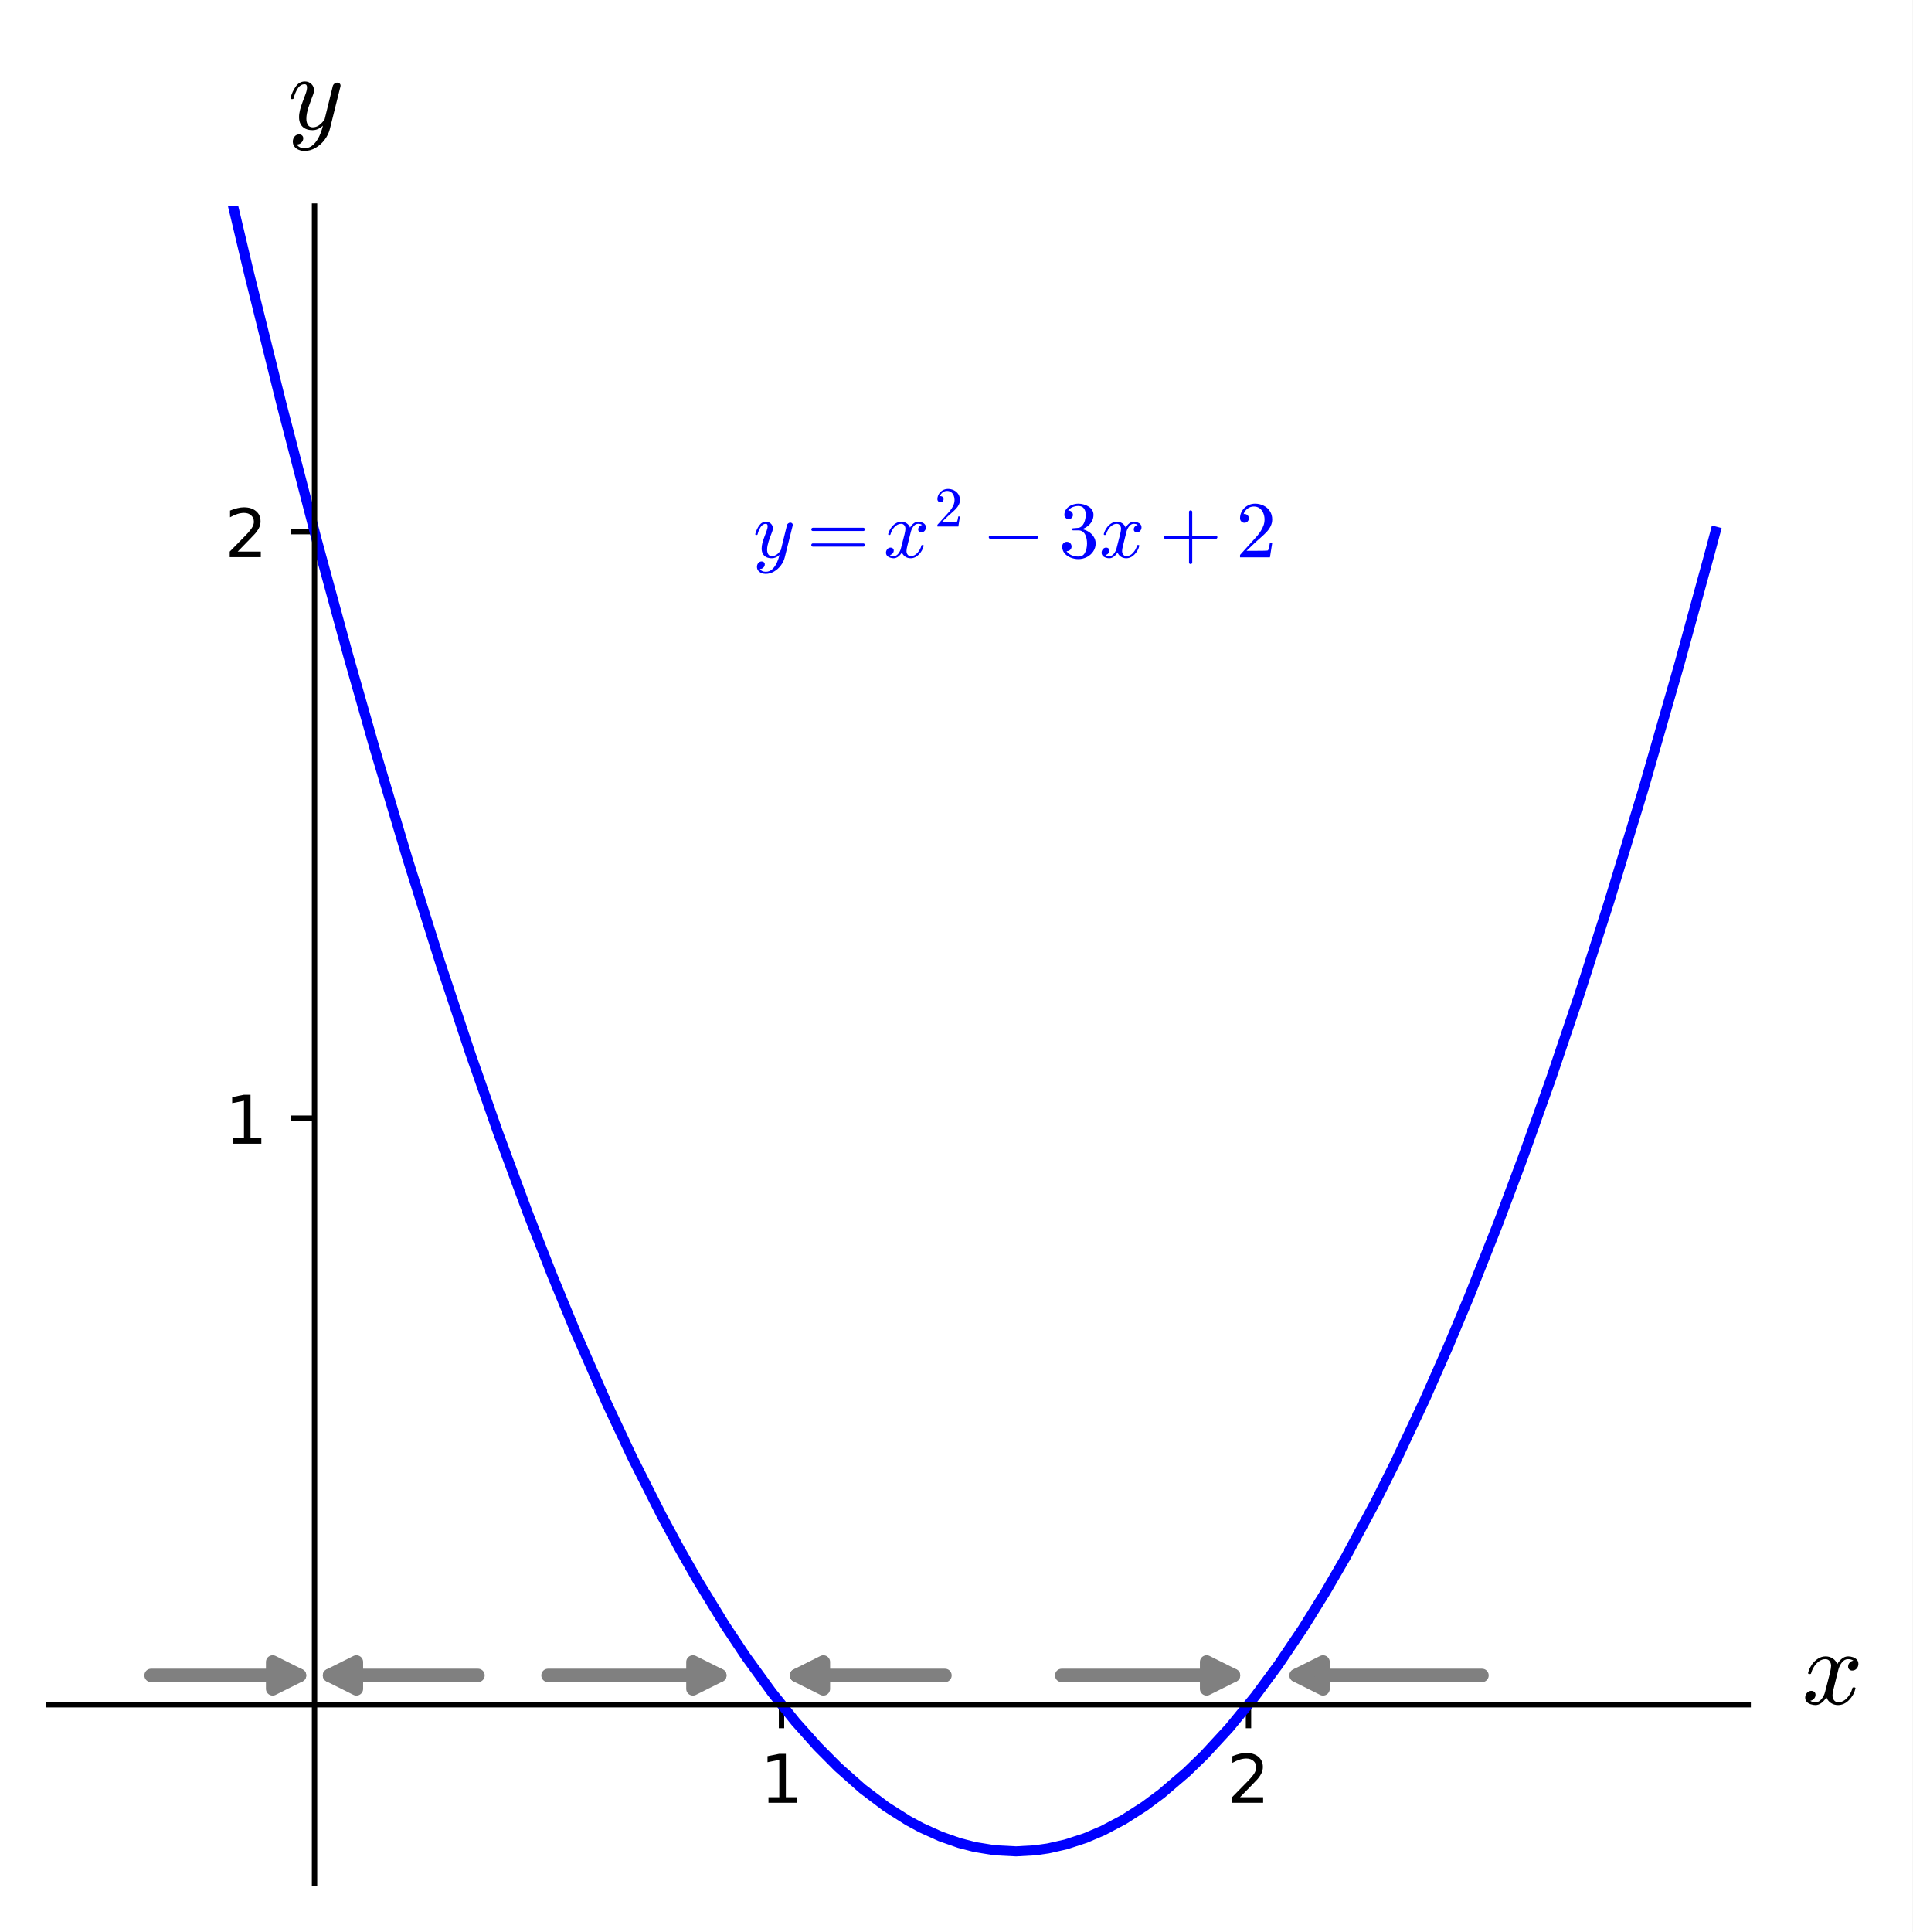
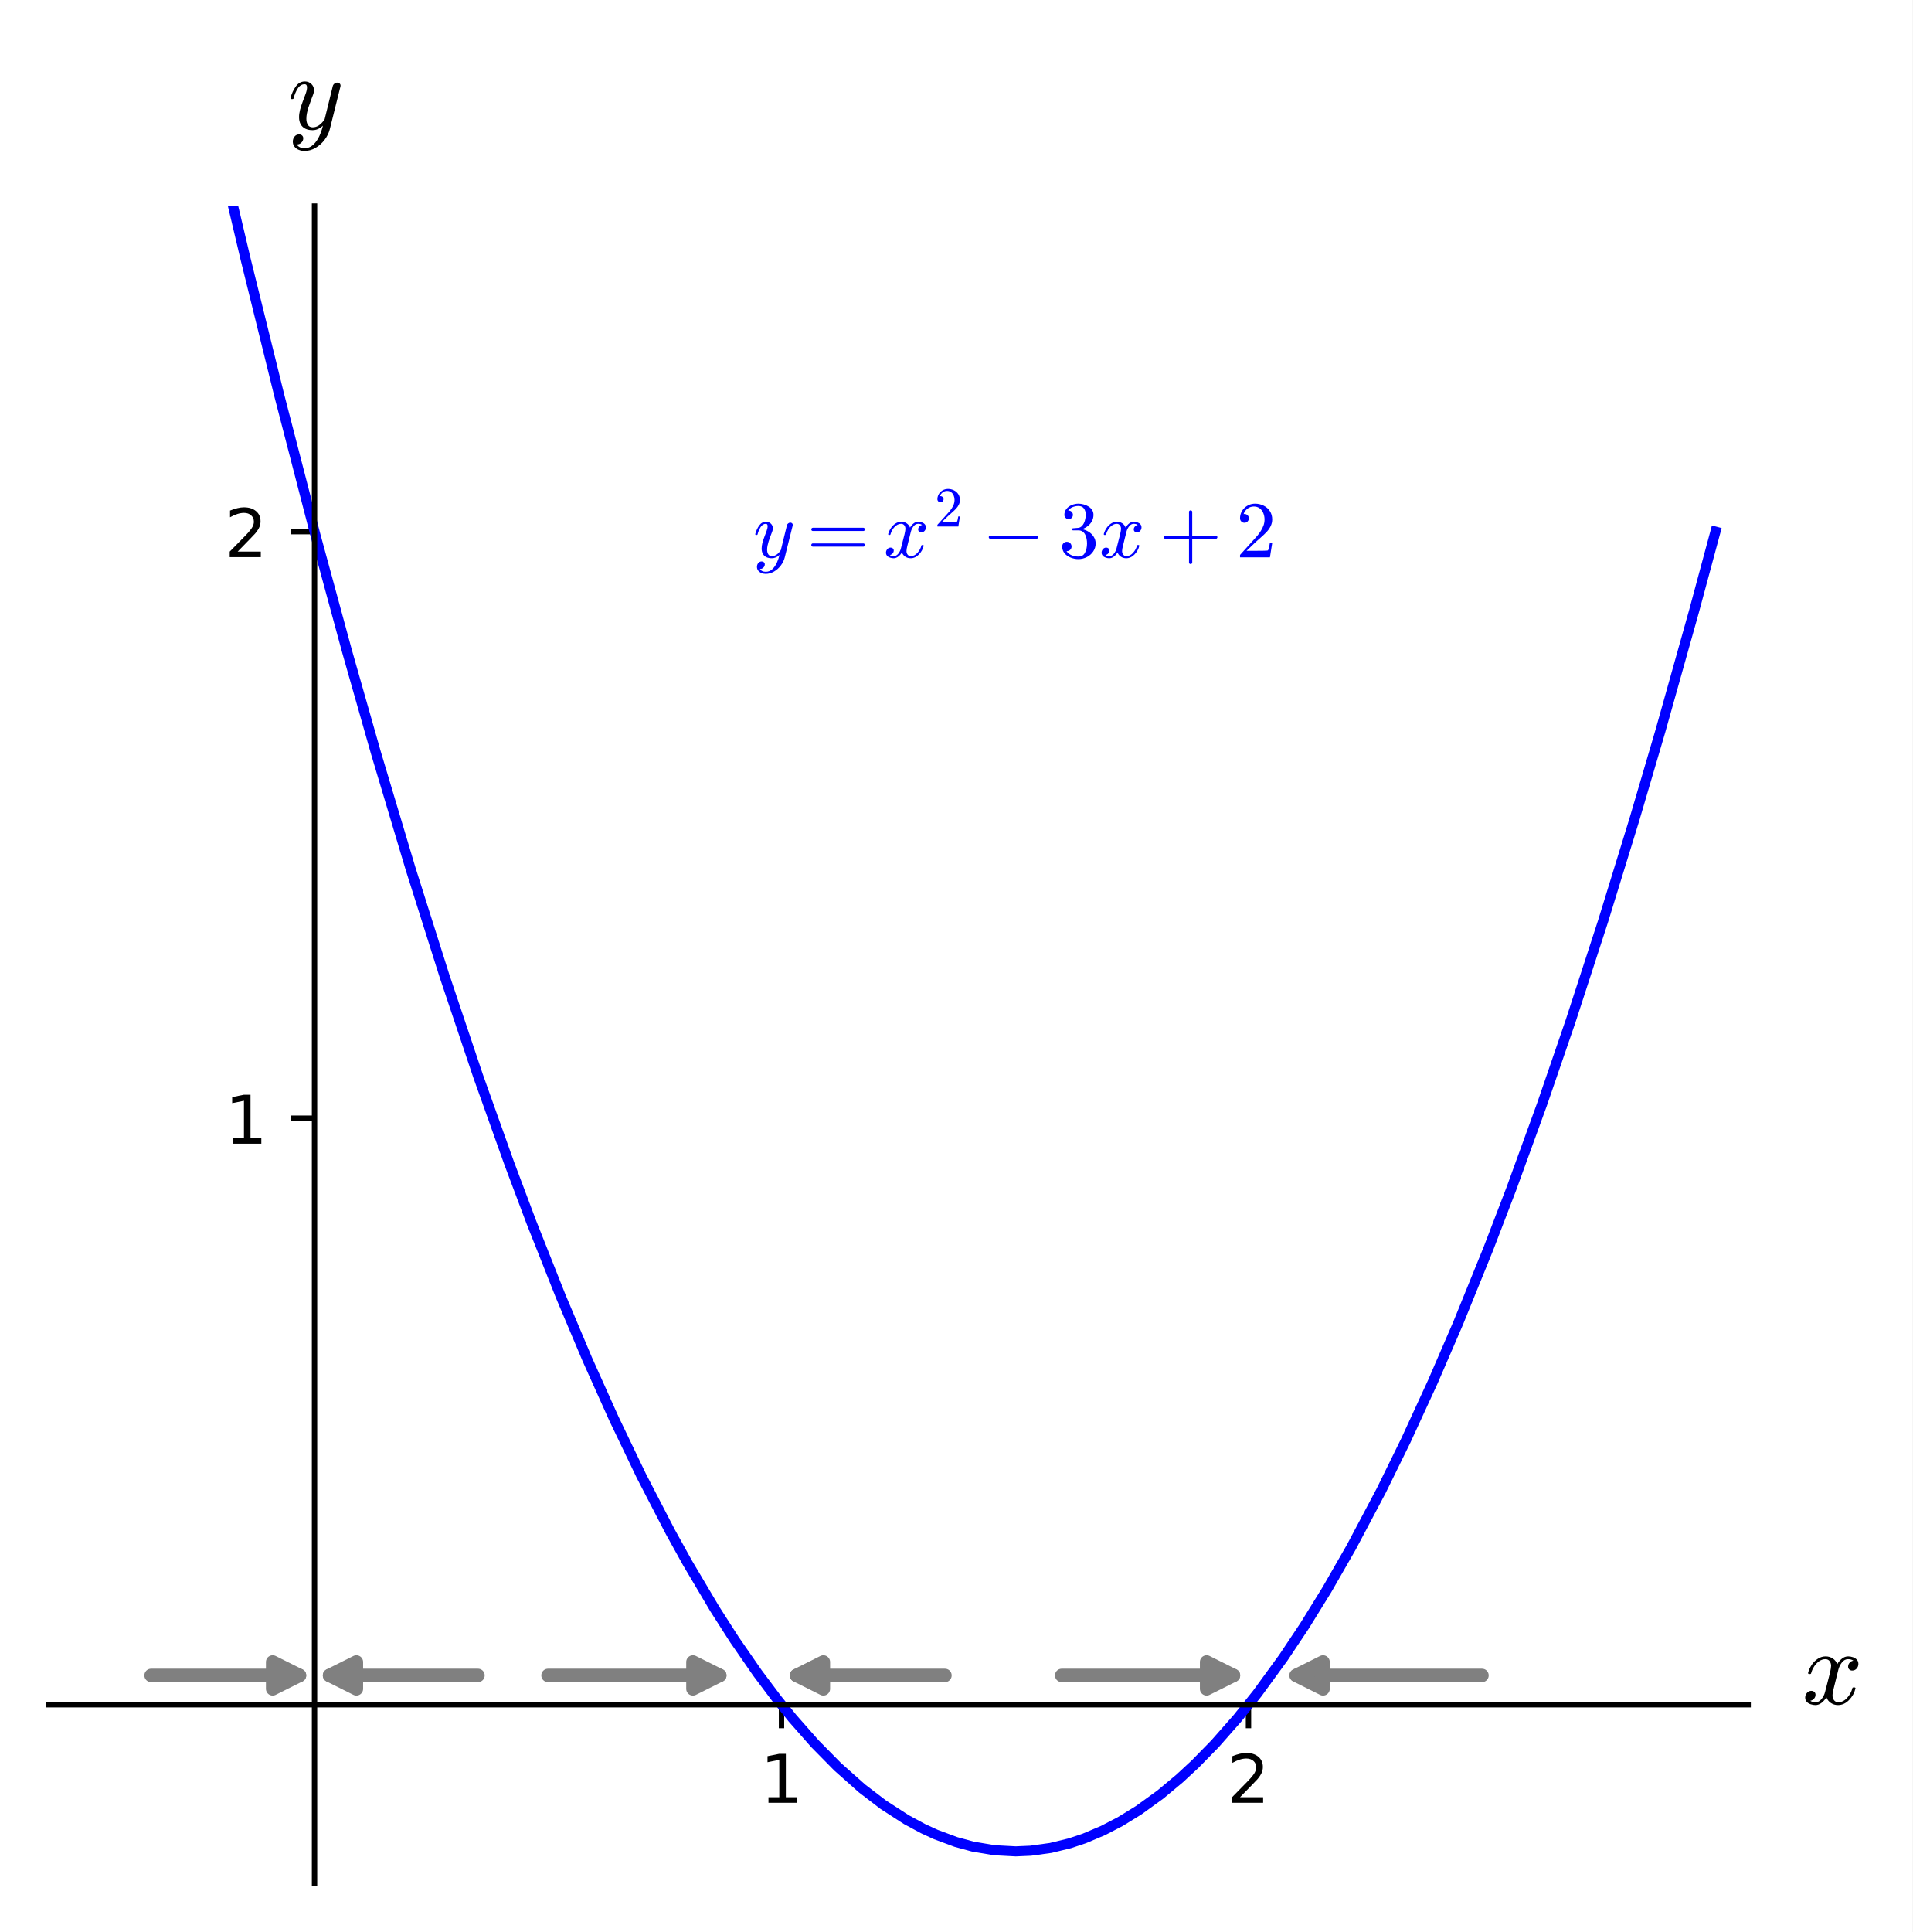
<svg xmlns="http://www.w3.org/2000/svg" xmlns:xlink="http://www.w3.org/1999/xlink" height="287.645pt" version="1.1" viewBox="0 0 284.815 287.645" width="284.815pt">
  <defs>
    <style type="text/css">*{stroke-linecap:butt;stroke-linejoin:round;}</style>
  </defs>
  <g id="figure_1">
    <g id="patch_1">
      <path d="M 0 287.645  L 284.815 287.645  L 284.815 0  L 0 0  z " style="fill:#ffffff;" />
    </g>
    <g id="axes_1">
      <g id="patch_2">
        <path d="M 7.2 280.445  L 260.335 280.445  L 260.335 30.685  L 7.2 30.685  z " style="fill:#ffffff;" />
      </g>
      <g id="matplotlib.axis_1">
        <g id="xtick_1">
          <g id="line2d_1">
            <defs>
-               <path d="M 0 0  L 0 3.5  " id="mcae249d96c" style="stroke:#000000;stroke-width:0.8;" />
+               <path d="M 0 0  L 0 3.5  " id="meae62723b7" style="stroke:#000000;stroke-width:0.8;" />
            </defs>
            <g>
-               <use style="stroke:#000000;stroke-width:0.8;" x="116.382" xlink:href="#mcae249d96c" y="253.81" />
+               <use style="stroke:#000000;stroke-width:0.8;" x="116.382" xlink:href="#meae62723b7" y="253.81" />
            </g>
          </g>
          <g id="text_1">
-             <g transform="translate(113.2006 268.4086)scale(0.1 -0.1)">
+             <g transform="translate(113.2006 268.4084)scale(0.1 -0.1)">
              <defs>
                <path d="M 12.406 8.297  L 28.516 8.297  L 28.516 63.922  L 10.984 60.406  L 10.984 69.391  L 28.422 72.906  L 38.281 72.906  L 38.281 8.297  L 54.391 8.297  L 54.391 0  L 12.406 0  z " id="DejaVuSans-49" />
              </defs>
              <use xlink:href="#DejaVuSans-49" />
            </g>
          </g>
        </g>
        <g id="xtick_2">
          <g id="line2d_2">
            <g>
-               <use style="stroke:#000000;stroke-width:0.8;" x="185.924" xlink:href="#mcae249d96c" y="253.81" />
+               <use style="stroke:#000000;stroke-width:0.8;" x="185.924" xlink:href="#meae62723b7" y="253.81" />
            </g>
          </g>
          <g id="text_2">
-             <g transform="translate(182.7432 268.4086)scale(0.1 -0.1)">
+             <g transform="translate(182.7432 268.4084)scale(0.1 -0.1)">
              <defs>
                <path d="M 19.188 8.297  L 53.609 8.297  L 53.609 0  L 7.328 0  L 7.328 8.297  Q 12.938 14.109 22.625 23.891  Q 32.328 33.688 34.812 36.531  Q 39.547 41.844 41.422 45.531  Q 43.312 49.219 43.312 52.781  Q 43.312 58.594 39.234 62.25  Q 35.156 65.922 28.609 65.922  Q 23.969 65.922 18.812 64.312  Q 13.672 62.703 7.812 59.422  L 7.812 69.391  Q 13.766 71.781 18.938 73  Q 24.125 74.219 28.422 74.219  Q 39.75 74.219 46.484 68.547  Q 53.219 62.891 53.219 53.422  Q 53.219 48.922 51.531 44.891  Q 49.859 40.875 45.406 35.406  Q 44.188 33.984 37.641 27.219  Q 31.109 20.453 19.188 8.297  z " id="DejaVuSans-50" />
              </defs>
              <use xlink:href="#DejaVuSans-50" />
            </g>
          </g>
        </g>
        <g id="text_3">
-           <g transform="translate(268.335 253.8102)scale(0.16 -0.16)">
+           <g transform="translate(268.335 253.81)scale(0.16 -0.16)">
            <defs>
              <path d="M 7.812 2.875  Q 9.578 1.516 12.797 1.516  Q 15.922 1.516 18.312 4.516  Q 20.703 7.516 21.578 11.078  L 26.125 28.812  Q 27.203 33.641 27.203 35.406  Q 27.203 37.891 25.812 39.75  Q 24.422 41.609 21.922 41.609  Q 18.75 41.609 15.969 39.625  Q 13.188 37.641 11.281 34.594  Q 9.375 31.547 8.594 28.422  Q 8.406 27.781 7.812 27.781  L 6.594 27.781  Q 5.812 27.781 5.812 28.719  L 5.812 29  Q 6.781 32.719 9.125 36.25  Q 11.469 39.797 14.859 41.984  Q 18.266 44.188 22.125 44.188  Q 25.781 44.188 28.734 42.234  Q 31.688 40.281 32.906 36.922  Q 34.625 39.984 37.281 42.078  Q 39.938 44.188 43.109 44.188  Q 45.266 44.188 47.5 43.422  Q 49.75 42.672 51.172 41.109  Q 52.594 39.547 52.594 37.203  Q 52.594 34.672 50.953 32.828  Q 49.312 31 46.781 31  Q 45.172 31 44.094 32.031  Q 43.016 33.062 43.016 34.625  Q 43.016 36.719 44.453 38.297  Q 45.906 39.891 47.906 40.188  Q 46.094 41.609 42.922 41.609  Q 39.703 41.609 37.328 38.625  Q 34.969 35.641 33.984 31.984  L 29.594 14.312  Q 28.516 10.297 28.516 7.719  Q 28.516 5.172 29.953 3.344  Q 31.391 1.516 33.797 1.516  Q 38.484 1.516 42.156 5.641  Q 45.844 9.766 47.016 14.703  Q 47.219 15.281 47.797 15.281  L 49.031 15.281  Q 49.422 15.281 49.656 15.016  Q 49.906 14.75 49.906 14.406  Q 49.906 14.312 49.812 14.109  Q 48.391 8.156 43.844 3.516  Q 39.312 -1.125 33.594 -1.125  Q 29.938 -1.125 26.984 0.844  Q 24.031 2.828 22.797 6.203  Q 21.234 3.266 18.469 1.062  Q 15.719 -1.125 12.594 -1.125  Q 10.453 -1.125 8.172 -0.359  Q 5.906 0.391 4.484 1.953  Q 3.078 3.516 3.078 5.906  Q 3.078 8.25 4.703 10.172  Q 6.344 12.109 8.797 12.109  Q 10.453 12.109 11.578 11.109  Q 12.703 10.109 12.703 8.5  Q 12.703 6.391 11.297 4.828  Q 9.906 3.266 7.812 2.875  z " id="Cmmi10-120" />
            </defs>
            <use transform="translate(0 0.8125)" xlink:href="#Cmmi10-120" />
          </g>
        </g>
      </g>
      <g id="matplotlib.axis_2">
        <g id="ytick_1">
          <g id="line2d_3">
            <defs>
-               <path d="M 0 0  L -3.5 0  " id="m9ab9942af0" style="stroke:#000000;stroke-width:0.8;" />
+               <path d="M 0 0  L -3.5 0  " id="meb86bd3920" style="stroke:#000000;stroke-width:0.8;" />
            </defs>
            <g>
-               <use style="stroke:#000000;stroke-width:0.8;" x="46.839" xlink:href="#m9ab9942af0" y="166.481" />
+               <use style="stroke:#000000;stroke-width:0.8;" x="46.839" xlink:href="#meb86bd3920" y="166.481" />
            </g>
          </g>
          <g id="text_4">
-             <g transform="translate(33.47677 170.2806)scale(0.1 -0.1)">
+             <g transform="translate(33.47677 170.2804)scale(0.1 -0.1)">
              <use xlink:href="#DejaVuSans-49" />
            </g>
          </g>
        </g>
        <g id="ytick_2">
          <g id="line2d_4">
            <g>
-               <use style="stroke:#000000;stroke-width:0.8;" x="46.839" xlink:href="#m9ab9942af0" y="79.152" />
+               <use style="stroke:#000000;stroke-width:0.8;" x="46.839" xlink:href="#meb86bd3920" y="79.152" />
            </g>
          </g>
          <g id="text_5">
-             <g transform="translate(33.47677 82.95171)scale(0.1 -0.1)">
+             <g transform="translate(33.47677 82.95167)scale(0.1 -0.1)">
              <use xlink:href="#DejaVuSans-50" />
            </g>
          </g>
        </g>
        <g id="text_6">
          <g transform="translate(42.83927 19.325)scale(0.16 -0.16)">
            <defs>
              <path d="M 8.406 -14.312  Q 10.5 -17.922 15.719 -17.922  Q 20.453 -17.922 23.922 -14.594  Q 27.391 -11.281 29.516 -6.562  Q 31.641 -1.859 32.812 3.078  Q 28.375 -1.125 23.188 -1.125  Q 19.234 -1.125 16.453 0.234  Q 13.672 1.609 12.125 4.312  Q 10.594 7.031 10.594 10.891  Q 10.594 14.156 11.469 17.594  Q 12.359 21.047 13.938 25.266  Q 15.531 29.5 16.703 32.625  Q 18.016 36.281 18.016 38.625  Q 18.016 41.609 15.828 41.609  Q 11.859 41.609 9.297 37.531  Q 6.734 33.453 5.516 28.422  Q 5.328 27.781 4.688 27.781  L 3.516 27.781  Q 2.688 27.781 2.688 28.719  L 2.688 29  Q 4.297 34.969 7.609 39.578  Q 10.938 44.188 16.016 44.188  Q 19.578 44.188 22.047 41.844  Q 24.516 39.5 24.516 35.891  Q 24.516 34.031 23.688 31.984  Q 23.25 30.766 21.688 26.656  Q 20.125 22.562 19.281 19.875  Q 18.453 17.188 17.922 14.594  Q 17.391 12.016 17.391 9.422  Q 17.391 6.109 18.797 3.812  Q 20.219 1.516 23.297 1.516  Q 29.5 1.516 34.422 9.078  L 42 39.891  Q 42.328 41.219 43.547 42.156  Q 44.781 43.109 46.188 43.109  Q 47.406 43.109 48.312 42.328  Q 49.219 41.547 49.219 40.281  Q 49.219 39.703 49.125 39.5  L 39.203 -0.297  Q 37.891 -5.422 34.375 -10.109  Q 30.859 -14.797 25.906 -17.656  Q 20.953 -20.516 15.578 -20.516  Q 12.984 -20.516 10.438 -19.5  Q 7.906 -18.5 6.344 -16.5  Q 4.781 -14.5 4.781 -11.812  Q 4.781 -9.078 6.391 -7.078  Q 8.016 -5.078 10.688 -5.078  Q 12.312 -5.078 13.406 -6.078  Q 14.5 -7.078 14.5 -8.688  Q 14.5 -10.984 12.781 -12.688  Q 11.078 -14.406 8.797 -14.406  Q 8.688 -14.359 8.594 -14.328  Q 8.5 -14.312 8.406 -14.312  z " id="Cmmi10-121" />
            </defs>
            <use transform="translate(0 0.8125)" xlink:href="#Cmmi10-121" />
          </g>
        </g>
      </g>
      <g id="patch_3">
-         <path clip-path="url(#p3eb6c7724c)" d="M 81.611 249.444  Q 95.519 249.444 107.192 249.444  " style="fill:none;stroke:#808080;stroke-linecap:round;stroke-width:2;" />
-         <path clip-path="url(#p3eb6c7724c)" d="M 103.192 247.444  L 107.192 249.444  L 103.192 251.444  L 103.192 247.444  z " style="fill:#808080;stroke:#808080;stroke-linecap:round;stroke-width:2;" />
+         <path clip-path="url(#p42e78f2aa6)" d="M 81.611 249.444  Q 95.519 249.444 107.192 249.444  " style="fill:none;stroke:#808080;stroke-linecap:round;stroke-width:2;" />
+         <path clip-path="url(#p42e78f2aa6)" d="M 103.192 247.444  L 107.192 249.444  L 103.192 251.444  L 103.192 247.444  z " style="fill:#808080;stroke:#808080;stroke-linecap:round;stroke-width:2;" />
      </g>
      <g id="patch_4">
-         <path clip-path="url(#p3eb6c7724c)" d="M 22.499 249.444  Q 34.669 249.444 44.603 249.444  " style="fill:none;stroke:#808080;stroke-linecap:round;stroke-width:2;" />
-         <path clip-path="url(#p3eb6c7724c)" d="M 40.603 247.444  L 44.603 249.444  L 40.603 251.444  L 40.603 247.444  z " style="fill:#808080;stroke:#808080;stroke-linecap:round;stroke-width:2;" />
+         <path clip-path="url(#p42e78f2aa6)" d="M 22.499 249.444  Q 34.669 249.444 44.603 249.444  " style="fill:none;stroke:#808080;stroke-linecap:round;stroke-width:2;" />
+         <path clip-path="url(#p42e78f2aa6)" d="M 40.603 247.444  L 44.603 249.444  L 40.603 251.444  L 40.603 247.444  z " style="fill:#808080;stroke:#808080;stroke-linecap:round;stroke-width:2;" />
      </g>
      <g id="patch_5">
-         <path clip-path="url(#p3eb6c7724c)" d="M 140.722 249.444  Q 128.552 249.444 118.618 249.444  " style="fill:none;stroke:#808080;stroke-linecap:round;stroke-width:2;" />
-         <path clip-path="url(#p3eb6c7724c)" d="M 122.618 251.444  L 118.618 249.444  L 122.618 247.444  L 122.618 251.444  z " style="fill:#808080;stroke:#808080;stroke-linecap:round;stroke-width:2;" />
+         <path clip-path="url(#p42e78f2aa6)" d="M 140.722 249.444  Q 128.552 249.444 118.618 249.444  " style="fill:none;stroke:#808080;stroke-linecap:round;stroke-width:2;" />
+         <path clip-path="url(#p42e78f2aa6)" d="M 122.618 251.444  L 118.618 249.444  L 122.618 247.444  L 122.618 251.444  z " style="fill:#808080;stroke:#808080;stroke-linecap:round;stroke-width:2;" />
      </g>
      <g id="patch_6">
-         <path clip-path="url(#p3eb6c7724c)" d="M 71.179 249.444  Q 59.009 249.444 49.075 249.444  " style="fill:none;stroke:#808080;stroke-linecap:round;stroke-width:2;" />
-         <path clip-path="url(#p3eb6c7724c)" d="M 53.075 251.444  L 49.075 249.444  L 53.075 247.444  L 53.075 251.444  z " style="fill:#808080;stroke:#808080;stroke-linecap:round;stroke-width:2;" />
+         <path clip-path="url(#p42e78f2aa6)" d="M 71.179 249.444  Q 59.009 249.444 49.075 249.444  " style="fill:none;stroke:#808080;stroke-linecap:round;stroke-width:2;" />
+         <path clip-path="url(#p42e78f2aa6)" d="M 53.075 251.444  L 49.075 249.444  L 53.075 247.444  L 53.075 251.444  z " style="fill:#808080;stroke:#808080;stroke-linecap:round;stroke-width:2;" />
      </g>
      <g id="patch_7">
-         <path clip-path="url(#p3eb6c7724c)" d="M 158.107 249.444  Q 172.016 249.444 183.688 249.444  " style="fill:none;stroke:#808080;stroke-linecap:round;stroke-width:2;" />
-         <path clip-path="url(#p3eb6c7724c)" d="M 179.688 247.444  L 183.688 249.444  L 179.688 251.444  L 179.688 247.444  z " style="fill:#808080;stroke:#808080;stroke-linecap:round;stroke-width:2;" />
+         <path clip-path="url(#p42e78f2aa6)" d="M 158.107 249.444  Q 172.016 249.444 183.688 249.444  " style="fill:none;stroke:#808080;stroke-linecap:round;stroke-width:2;" />
+         <path clip-path="url(#p42e78f2aa6)" d="M 179.688 247.444  L 183.688 249.444  L 179.688 251.444  L 179.688 247.444  z " style="fill:#808080;stroke:#808080;stroke-linecap:round;stroke-width:2;" />
      </g>
      <g id="patch_8">
-         <path clip-path="url(#p3eb6c7724c)" d="M 220.696 249.444  Q 205.744 249.444 193.028 249.444  " style="fill:none;stroke:#808080;stroke-linecap:round;stroke-width:2;" />
-         <path clip-path="url(#p3eb6c7724c)" d="M 197.028 251.444  L 193.028 249.444  L 197.028 247.444  L 197.028 251.444  z " style="fill:#808080;stroke:#808080;stroke-linecap:round;stroke-width:2;" />
+         <path clip-path="url(#p42e78f2aa6)" d="M 220.696 249.444  Q 205.744 249.444 193.028 249.444  " style="fill:none;stroke:#808080;stroke-linecap:round;stroke-width:2;" />
+         <path clip-path="url(#p42e78f2aa6)" d="M 197.028 251.444  L 193.028 249.444  L 197.028 247.444  L 197.028 251.444  z " style="fill:#808080;stroke:#808080;stroke-linecap:round;stroke-width:2;" />
      </g>
      <g id="line2d_5">
-         <path clip-path="url(#p3eb6c7724c)" d="M 27.381 -1  L 31.675 17.871  L 37.07 40.626  L 41.996 60.481  L 47.118 80.201  L 51.836 97.526  L 55.781 111.394  L 60.666 127.79  L 65.535 143.272  L 70.029 156.803  L 74.164 168.609  L 78.593 180.572  L 82.174 189.722  L 85.786 198.486  L 90.425 209.049  L 94.159 216.986  L 98.509 225.598  L 101.125 230.448  L 103.872 235.275  L 107.947 241.933  L 111.018 246.556  L 114.949 251.974  L 118.472 256.356  L 121.759 260.041  L 124.82 263.12  L 128.452 266.336  L 131.961 268.991  L 135.237 271.068  L 137.158 272.106  L 140.058 273.419  L 142.88 274.406  L 145.216 275.006  L 148.168 275.481  L 151.312 275.642  L 154.08 275.488  L 156.068 275.206  L 158.71 274.611  L 161.622 273.663  L 164.262 272.54  L 167.334 270.915  L 170.406 268.949  L 172.972 267.046  L 176.72 263.839  L 179.321 261.315  L 183.047 257.274  L 186.915 252.548  L 190.398 247.831  L 194.012 242.473  L 197.391 237.037  L 200.378 231.889  L 204.865 223.546  L 207.804 217.691  L 212.214 208.316  L 215.734 200.331  L 218.831 192.935  L 223.117 182.127  L 226.757 172.427  L 230.986 160.557  L 235.251 147.933  L 239.648 134.228  L 244.73 117.519  L 250.087 98.897  L 254.658 82.188  L 255.467 79.152  L 255.467 79.152  " style="fill:none;stroke:#0000ff;stroke-linecap:square;stroke-width:1.5;" />
+         <path clip-path="url(#p42e78f2aa6)" d="M 27.379 -1  L 31.355 16.49  L 36.567 38.548  L 41.611 58.963  L 46.975 79.665  L 51.707 97.061  L 55.983 112.089  L 61.151 129.37  L 66.191 145.293  L 71.186 160.169  L 75.825 173.177  L 79.124 181.957  L 83.525 193.055  L 87.467 202.402  L 91.417 211.205  L 95.518 219.751  L 99.811 228.043  L 102.392 232.708  L 106.457 239.567  L 109.386 244.142  L 112.809 249.093  L 115.7 252.945  L 118.021 255.82  L 121.36 259.614  L 124.749 263.053  L 128.381 266.278  L 131.538 268.695  L 134.999 270.93  L 137.469 272.261  L 139.367 273.134  L 142.358 274.245  L 144.883 274.932  L 148.083 275.472  L 151.263 275.642  L 153.473 275.545  L 156.457 275.134  L 159.306 274.442  L 161.452 273.727  L 164.277 272.532  L 166.824 271.208  L 169.557 269.526  L 172.793 267.186  L 175.692 264.768  L 177.993 262.634  L 180.935 259.626  L 184.281 255.825  L 187.224 252.147  L 191.133 246.78  L 194.236 242.126  L 197.606 236.677  L 201.232 230.357  L 205.685 221.945  L 209.344 214.496  L 213.369 205.746  L 217.138 197.021  L 221.657 185.884  L 225.084 176.945  L 229.632 164.427  L 233.888 152.038  L 238.733 137.138  L 243.376 122.064  L 247.245 108.908  L 252.245 91.104  L 255.467 79.152  L 255.467 79.152  " style="fill:none;stroke:#0000ff;stroke-linecap:square;stroke-width:1.5;" />
      </g>
      <g id="patch_9">
        <path d="M 46.839 280.445  L 46.839 30.685  " style="fill:none;stroke:#000000;stroke-linecap:square;stroke-linejoin:miter;stroke-width:0.8;" />
      </g>
      <g id="patch_10">
        <path d="M 7.2 253.81  L 260.335 253.81  " style="fill:none;stroke:#000000;stroke-linecap:square;stroke-linejoin:miter;stroke-width:0.8;" />
      </g>
      <g id="text_7">
-         <g style="fill:#0000ff;" transform="translate(112.1531 82.9925)scale(0.12 -0.12)">
+         <g style="fill:#0000ff;" transform="translate(112.1531 82.99245)scale(0.12 -0.12)">
          <defs>
            <path d="M 7.516 13.281  Q 6.688 13.281 6.141 13.906  Q 5.609 14.547 5.609 15.281  Q 5.609 16.109 6.141 16.688  Q 6.688 17.281 7.516 17.281  L 70.312 17.281  Q 71.047 17.281 71.578 16.688  Q 72.125 16.109 72.125 15.281  Q 72.125 14.547 71.578 13.906  Q 71.047 13.281 70.312 13.281  z M 7.516 32.719  Q 6.688 32.719 6.141 33.297  Q 5.609 33.891 5.609 34.719  Q 5.609 35.453 6.141 36.078  Q 6.688 36.719 7.516 36.719  L 70.312 36.719  Q 71.047 36.719 71.578 36.078  Q 72.125 35.453 72.125 34.719  Q 72.125 33.891 71.578 33.297  Q 71.047 32.719 70.312 32.719  z " id="Cmr10-61" />
            <path d="M 4.984 0  L 4.984 2.688  Q 4.984 2.938 5.172 3.219  L 20.703 20.406  Q 24.219 24.219 26.406 26.797  Q 28.609 29.391 30.75 32.766  Q 32.906 36.141 34.156 39.625  Q 35.406 43.109 35.406 47.016  Q 35.406 51.125 33.891 54.859  Q 32.375 58.594 29.375 60.844  Q 26.375 63.094 22.125 63.094  Q 17.781 63.094 14.312 60.469  Q 10.844 57.859 9.422 53.719  Q 9.812 53.812 10.5 53.812  Q 12.75 53.812 14.328 52.297  Q 15.922 50.781 15.922 48.391  Q 15.922 46.094 14.328 44.5  Q 12.75 42.922 10.5 42.922  Q 8.156 42.922 6.562 44.547  Q 4.984 46.188 4.984 48.391  Q 4.984 52.156 6.391 55.438  Q 7.812 58.734 10.469 61.297  Q 13.141 63.875 16.484 65.234  Q 19.828 66.609 23.578 66.609  Q 29.297 66.609 34.219 64.188  Q 39.156 61.766 42.031 57.344  Q 44.922 52.938 44.922 47.016  Q 44.922 42.672 43.016 38.766  Q 41.109 34.859 38.125 31.656  Q 35.156 28.469 30.516 24.406  Q 25.875 20.359 24.422 19  L 13.094 8.109  L 22.703 8.109  Q 29.781 8.109 34.547 8.219  Q 39.312 8.344 39.594 8.594  Q 40.766 9.859 42 17.828  L 44.922 17.828  L 42.094 0  z " id="Cmr10-50" />
            <path d="M 10.203 23  Q 9.375 23 8.828 23.625  Q 8.297 24.266 8.297 25  Q 8.297 25.734 8.828 26.359  Q 9.375 27 10.203 27  L 67.578 27  Q 68.359 27 68.875 26.359  Q 69.391 25.734 69.391 25  Q 69.391 24.266 68.875 23.625  Q 68.359 23 67.578 23  z " id="Cmsy10-161" />
            <path d="M 9.516 7.719  Q 11.859 4.297 15.812 2.641  Q 19.781 0.984 24.312 0.984  Q 30.125 0.984 32.562 5.938  Q 35.016 10.891 35.016 17.188  Q 35.016 20.016 34.5 22.844  Q 33.984 25.688 32.766 28.125  Q 31.547 30.562 29.422 32.031  Q 27.297 33.5 24.219 33.5  L 17.578 33.5  Q 16.703 33.5 16.703 34.422  L 16.703 35.297  Q 16.703 36.078 17.578 36.078  L 23.094 36.531  Q 26.609 36.531 28.922 39.156  Q 31.25 41.797 32.328 45.578  Q 33.406 49.359 33.406 52.781  Q 33.406 57.562 31.156 60.641  Q 28.906 63.719 24.312 63.719  Q 20.516 63.719 17.047 62.281  Q 13.578 60.844 11.531 57.906  Q 11.719 57.953 11.859 57.984  Q 12.016 58.016 12.203 58.016  Q 14.453 58.016 15.969 56.453  Q 17.484 54.891 17.484 52.688  Q 17.484 50.531 15.969 48.969  Q 14.453 47.406 12.203 47.406  Q 10.016 47.406 8.453 48.969  Q 6.891 50.531 6.891 52.688  Q 6.891 56.984 9.469 60.156  Q 12.062 63.328 16.141 64.969  Q 20.219 66.609 24.312 66.609  Q 27.344 66.609 30.703 65.703  Q 34.078 64.797 36.812 63.109  Q 39.547 61.422 41.281 58.781  Q 43.016 56.156 43.016 52.781  Q 43.016 48.578 41.141 45.016  Q 39.266 41.453 35.984 38.859  Q 32.719 36.281 28.812 35.016  Q 33.156 34.188 37.062 31.734  Q 40.969 29.297 43.328 25.484  Q 45.703 21.688 45.703 17.281  Q 45.703 11.766 42.672 7.297  Q 39.656 2.828 34.719 0.312  Q 29.781 -2.203 24.312 -2.203  Q 19.625 -2.203 14.906 -0.406  Q 10.203 1.375 7.203 4.938  Q 4.203 8.5 4.203 13.484  Q 4.203 15.969 5.859 17.625  Q 7.516 19.281 10.016 19.281  Q 11.625 19.281 12.969 18.531  Q 14.312 17.781 15.062 16.406  Q 15.828 15.047 15.828 13.484  Q 15.828 11.031 14.109 9.375  Q 12.406 7.719 10.016 7.719  z " id="Cmr10-51" />
            <path d="M 7.516 23  Q 6.688 23 6.141 23.625  Q 5.609 24.266 5.609 25  Q 5.609 25.734 6.141 26.359  Q 6.688 27 7.516 27  L 36.922 27  L 36.922 56.5  Q 36.922 57.281 37.5 57.781  Q 38.094 58.297 38.922 58.297  Q 39.656 58.297 40.281 57.781  Q 40.922 57.281 40.922 56.5  L 40.922 27  L 70.312 27  Q 71.047 27 71.578 26.359  Q 72.125 25.734 72.125 25  Q 72.125 24.266 71.578 23.625  Q 71.047 23 70.312 23  L 40.922 23  L 40.922 -6.5  Q 40.922 -7.281 40.281 -7.781  Q 39.656 -8.297 38.922 -8.297  Q 38.094 -8.297 37.5 -7.781  Q 36.922 -7.281 36.922 -6.5  L 36.922 23  z " id="Cmr10-43" />
          </defs>
          <use transform="translate(0 0.109375)" xlink:href="#Cmmi10-121" />
          <use transform="translate(66.58203 0.109375)" xlink:href="#Cmr10-61" />
          <use transform="translate(161.8262 0.109375)" xlink:href="#Cmmi10-120" />
          <use transform="translate(225.2095 38.37344)scale(0.7)" xlink:href="#Cmr10-50" />
          <use transform="translate(284.1455 0.109375)" xlink:href="#Cmsy10-161" />
          <use transform="translate(379.3896 0.109375)" xlink:href="#Cmr10-51" />
          <use transform="translate(429.3896 0.109375)" xlink:href="#Cmmi10-120" />
          <use transform="translate(504.0283 0.109375)" xlink:href="#Cmr10-43" />
          <use transform="translate(599.2724 0.109375)" xlink:href="#Cmr10-50" />
        </g>
      </g>
    </g>
  </g>
  <defs>
-     <clipPath id="p3eb6c7724c">
+     <clipPath id="p42e78f2aa6">
      <rect height="249.76" width="253.135" x="7.2" y="30.685" />
    </clipPath>
  </defs>
</svg>
